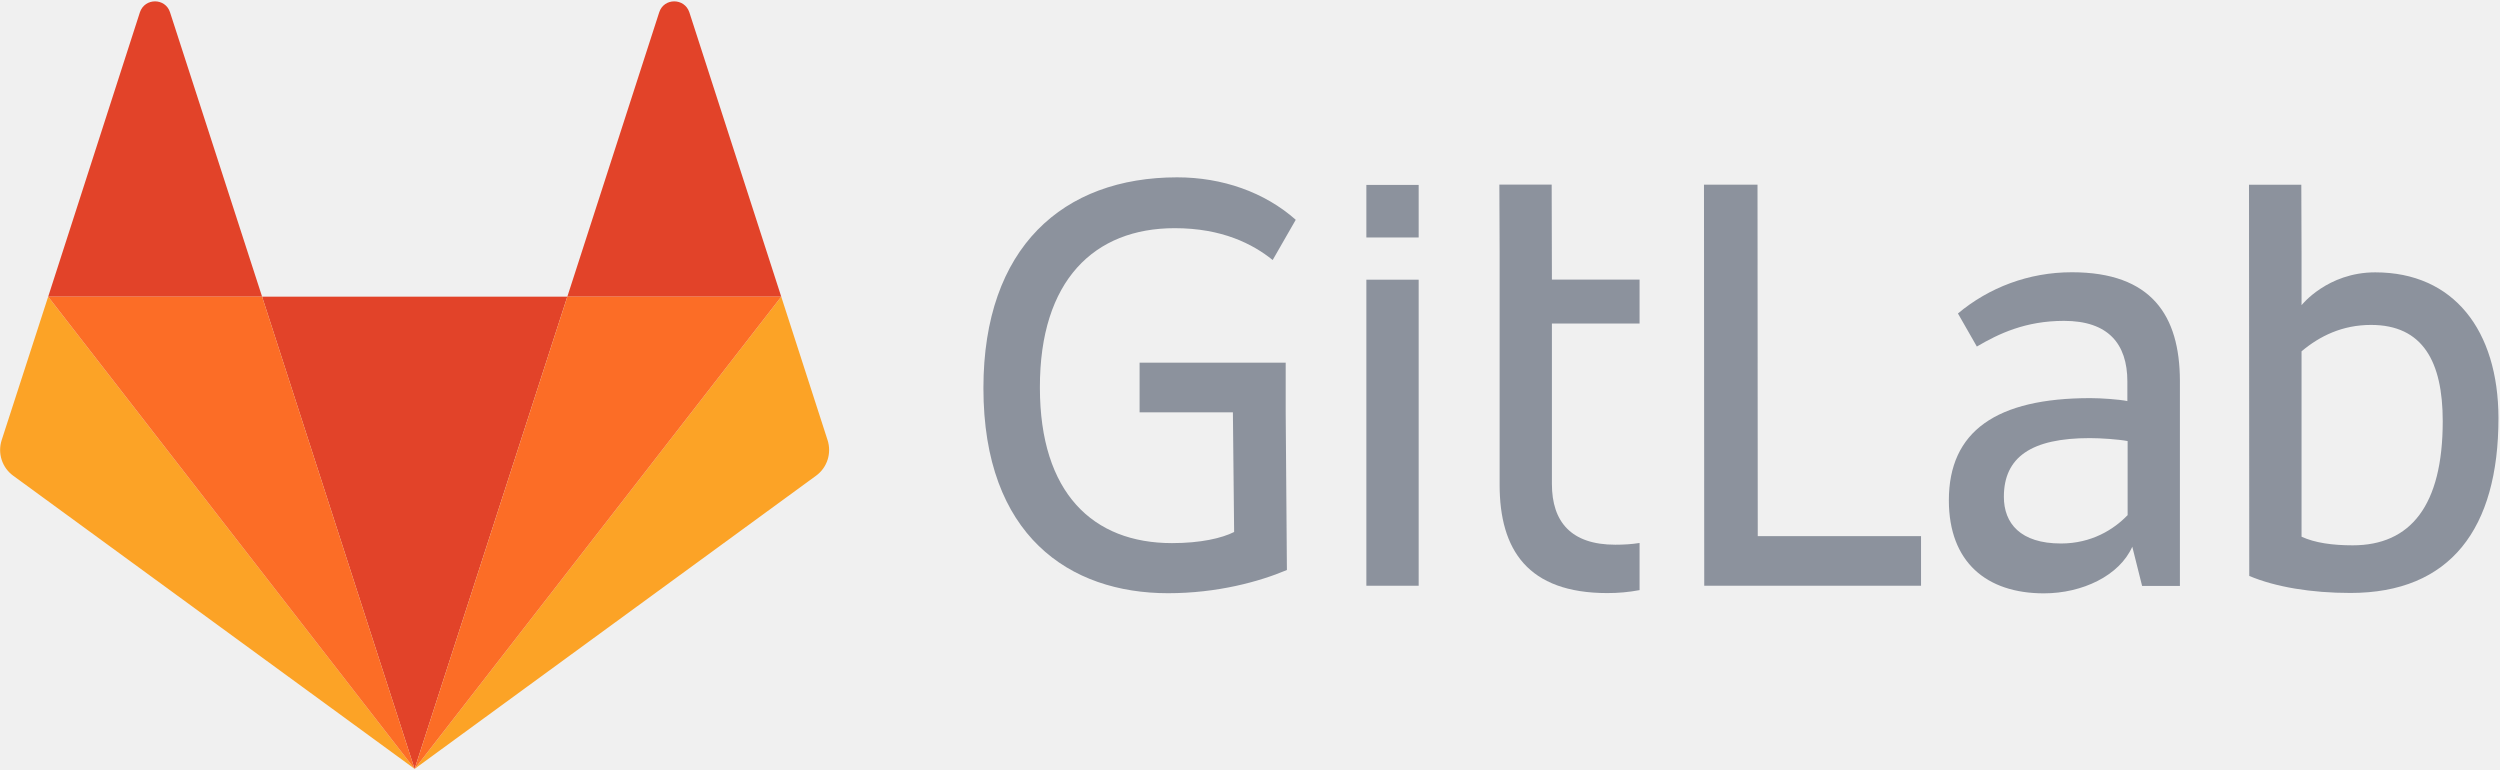
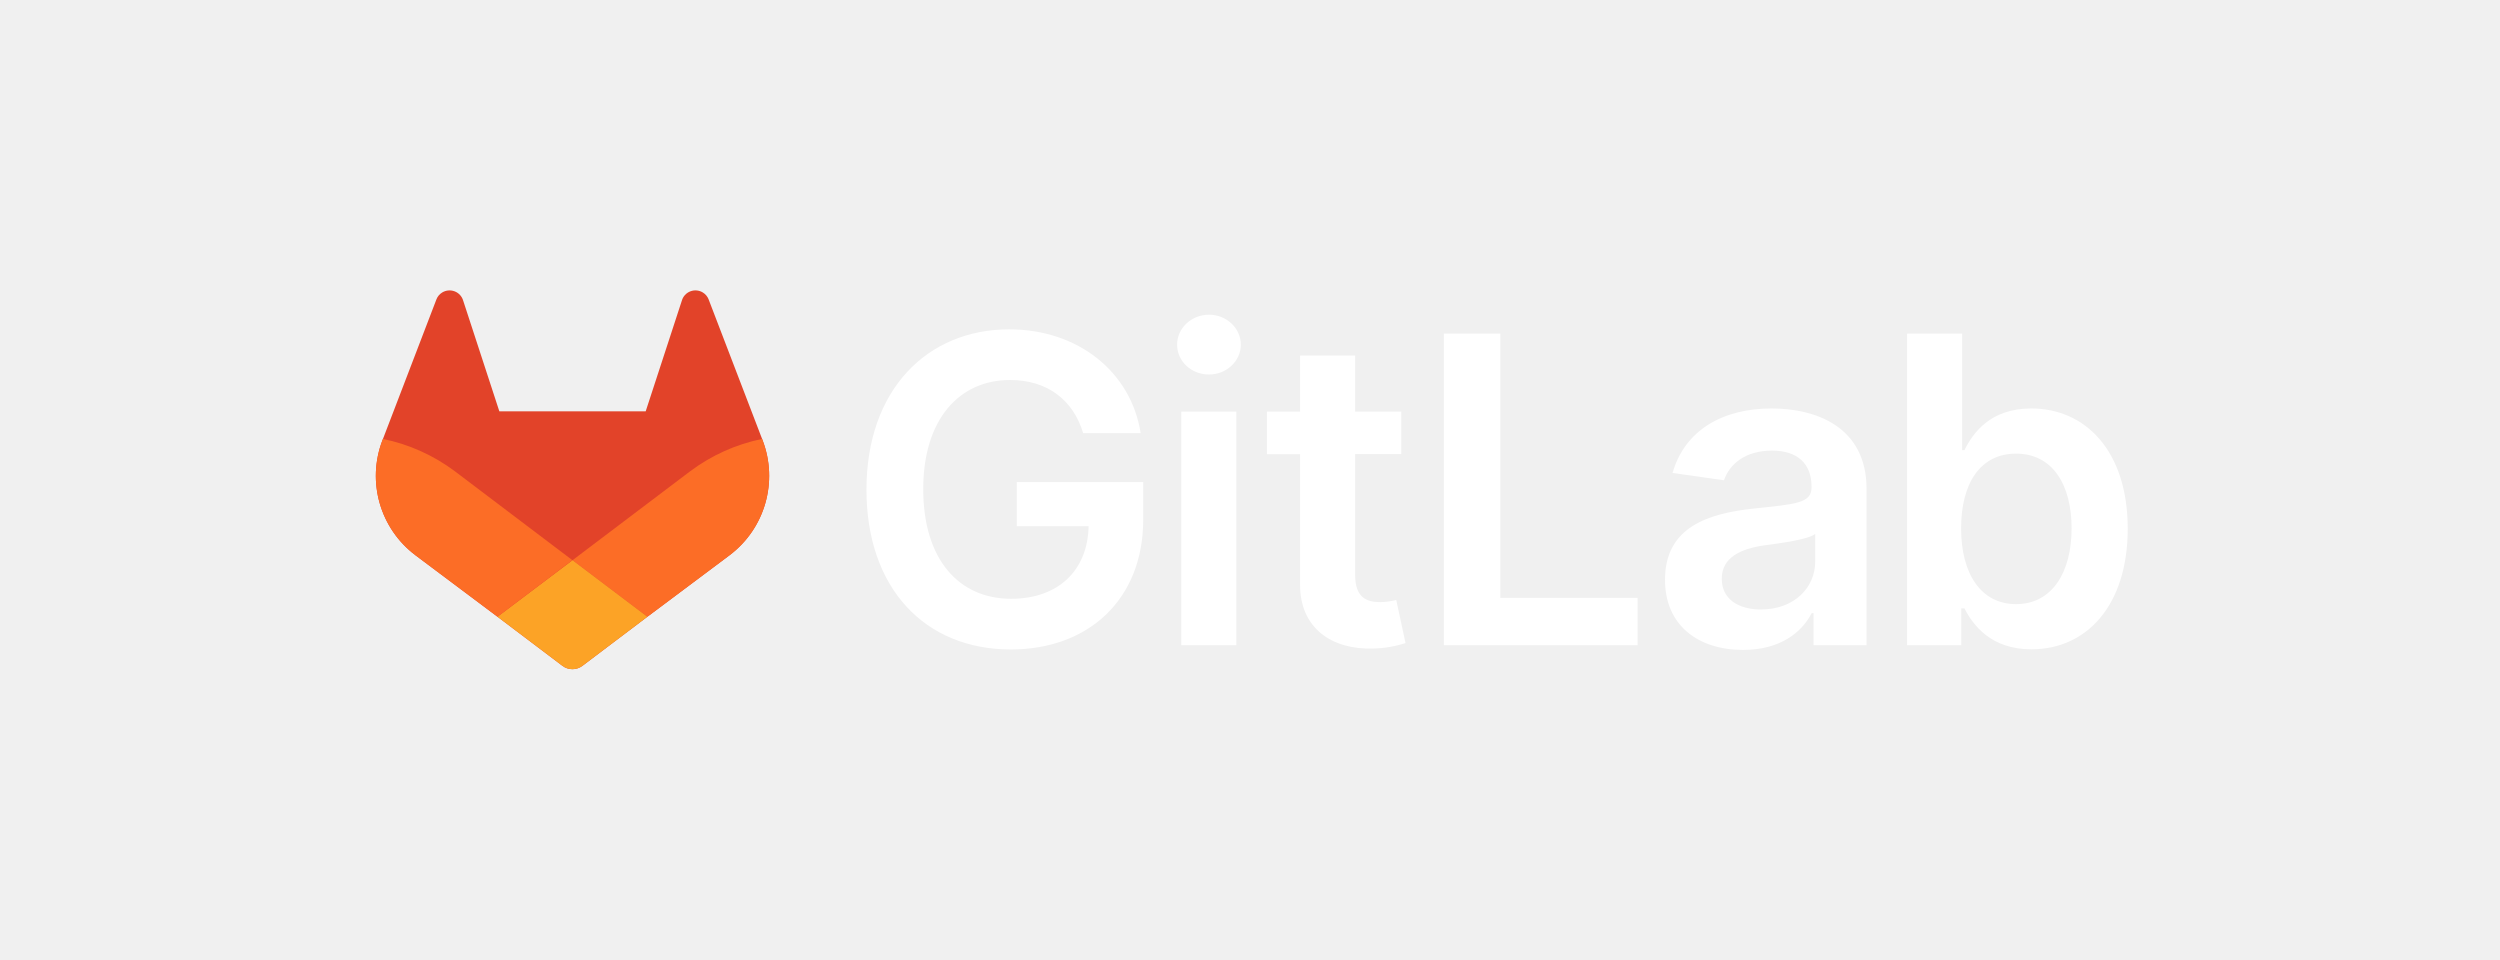
- <svg xmlns="http://www.w3.org/2000/svg" version="1.2" baseProfile="tiny-ps" viewBox="0 0 1583 487" width="1583" height="487">
+ <svg xmlns="http://www.w3.org/2000/svg" viewBox="0 0 990 380">
  <defs>
-     <clipPath clipPathUnits="userSpaceOnUse" id="cp1">
-       <path d="M-192.68 -192.8L1775.65 -192.8L1775.65 680.8L-192.68 680.8L-192.68 -192.8Z" />
-     </clipPath>
+     <style>.cls-1{fill:#e24329;}.cls-2{fill:#fc6d26;}.cls-3{fill:#fca326;}.cls-4{fill:#fff;}</style>
  </defs>
-   <style>
- 		tspan { white-space:pre }
- 		.shp0 { fill: #8c929d } 
- 		.shp1 { fill: #e24329 } 
- 		.shp2 { fill: #fca326 } 
- 		.shp3 { fill: #fc6d26 } 
- 	</style>
-   <g id="Clip-Path" clip-path="url(#cp1)">
-     <g id="Layer">
-       <path id="Layer" class="shp0" d="M1112.86 116.93L1078.96 116.93L1079.12 370.88L1216.4 370.88L1216.4 339.47L1113.01 339.47L1112.86 116.93Z" />
-       <path id="Layer" fill-rule="evenodd" class="shp0" d="M1380.32 240.99L1380.32 371.02L1356.38 371.02L1350.16 346.17C1342.08 364.45 1318.6 375.71 1294.19 375.71C1257.96 375.71 1234.02 356.01 1234.02 316.79C1234.02 273.03 1264.18 252.09 1323.57 252.09C1330.41 252.09 1341.61 252.87 1347.05 253.96L1347.05 241.62C1347.05 217.55 1334.77 203.17 1306.94 203.17C1282.53 203.17 1265.58 211.3 1251.74 219.43L1239.77 198.49C1259.36 182.08 1284.55 172.39 1311.91 172.39C1362.44 172.39 1380.17 199.89 1380.32 240.99ZM1347.21 326.32L1347.21 279.28C1341.45 278.19 1330.26 277.41 1323.26 277.41C1286.26 277.41 1268.85 289.44 1268.85 314.6C1268.85 331.32 1279.26 344.14 1305.07 344.14C1324.35 344.14 1338.5 335.23 1347.05 326.32L1347.21 326.32Z" />
-       <path id="Layer" fill-rule="evenodd" class="shp0" d="M1582.03 264.66C1582.03 334.83 1551.56 375.46 1488.28 375.46C1463.56 375.46 1440.86 371.71 1424.23 364.68L1424.07 116.98L1457.19 116.98L1457.34 160.42L1457.34 193.24C1457.34 193.24 1473.67 172.45 1503.99 172.45C1553.74 172.45 1581.88 209.18 1582.03 264.66ZM1546.74 266.69C1546.74 229.03 1534.15 205.74 1501.34 205.74C1483.16 205.74 1468.85 212.77 1457.34 222.46L1457.34 339.83C1465.74 343.73 1476.93 345.3 1489.69 345.3C1526.37 345.3 1546.74 320.14 1546.74 266.69Z" />
-       <path id="Layer" class="shp0" d="M743.82 144.48C773.83 144.48 793.26 154.49 805.86 164.64L820.47 139.17C800.73 121.67 773.98 112.29 745.38 112.29C673.23 112.29 622.7 156.52 622.7 245.75C622.7 339.21 677.28 375.62 739.62 375.62C770.87 375.62 797.46 368.28 814.87 360.93L814.1 261.07L814.1 249.35L814.1 229.66L721.59 229.66L721.59 261.07L780.67 261.07L781.45 336.86C773.67 340.77 760.3 343.9 742.11 343.9C692.05 343.9 658.46 312.17 658.46 245.44C658.31 177.46 692.98 144.48 743.82 144.48Z" />
-       <path id="Layer" class="shp0" d="M982.52 116.9L949.4 116.9L949.56 159.56L949.56 177.06L949.56 187.22L949.56 205.04L949.56 306.62L949.56 306.93C949.56 348.03 967.28 375.54 1017.81 375.54C1024.81 375.54 1031.65 374.91 1038.18 373.66L1038.18 343.81C1033.36 344.6 1028.23 344.91 1022.79 344.91C994.96 344.91 982.67 330.53 982.67 306.46L982.67 204.88L1038.18 204.88L1038.18 177.06L982.67 177.06L982.52 116.9Z" />
-       <path id="Layer" class="shp0" d="M865.18 370.89L898.3 370.89L898.3 177.1L865.18 177.1L865.18 370.89Z" />
-       <path id="Layer" class="shp0" d="M865.18 150.37L898.3 150.37L898.3 117.09L865.18 117.09L865.18 150.37Z" />
-       <path id="Layer" class="shp1" d="M262.52 486.85L359.22 187.85L165.95 187.85L262.52 486.85Z" />
-       <path id="Layer" class="shp2" d="M30.5 187.85L1.06 278.69C-1.61 286.94 1.27 296.04 8.3 301.18L262.52 486.84L30.5 187.85Z" />
-       <path id="Layer" class="shp1" d="M30.51 187.85L165.96 187.85L107.66 7.78C104.68 -1.44 91.68 -1.44 88.59 7.78L30.51 187.85Z" />
-       <path id="Layer" class="shp2" d="M494.68 187.85L524.02 278.69C526.69 286.94 523.81 296.04 516.78 301.18L262.53 486.85L494.68 187.85Z" />
-       <path id="Layer" class="shp1" d="M494.68 187.85L359.23 187.85L417.42 7.78C420.4 -1.44 433.4 -1.44 436.49 7.78L494.68 187.85Z" />
-       <path id="Layer" class="shp3" d="M262.53 486.85L359.23 187.85L494.68 187.85L262.53 486.85Z" />
-       <path id="Layer" class="shp3" d="M262.52 486.85L30.51 187.85L165.96 187.85L262.52 486.85Z" />
-     </g>
+   <g id="LOGO">
+     <path class="cls-1" d="M302,174.37l-.21-.56-21.2-55.3a5.5,5.5,0,0,0-2.18-2.63,5.6,5.6,0,0,0-8.41,3.2l-14.31,43.81H197.74l-14.31-43.81a5.61,5.61,0,0,0-8.41-3.2,5.5,5.5,0,0,0-2.18,2.63l-21.19,55.31-.22.55a39.36,39.36,0,0,0,13.06,45.49l.08.06.18.14L197,244.23l16,12.09,9.72,7.35a6.57,6.57,0,0,0,7.92,0l9.72-7.35,16-12.09,32.48-24.31.09-.07A39.36,39.36,0,0,0,302,174.37Z" />
+     <path class="cls-2" d="M302,174.37l-.21-.56a71.5,71.5,0,0,0-28.5,12.82l-46.55,35.2,29.64,22.4,32.48-24.31.09-.07A39.36,39.36,0,0,0,302,174.37Z" />
+     <path class="cls-3" d="M197,244.23l16,12.09,9.72,7.35a6.57,6.57,0,0,0,7.92,0l9.72-7.35,16-12.09-29.64-22.4Z" />
+     <path class="cls-2" d="M180.14,186.63a71.44,71.44,0,0,0-28.49-12.81l-.22.55a39.36,39.36,0,0,0,13.06,45.49l.08.06.18.14L197,244.23l29.66-22.4Z" />
+     <path class="cls-4" d="M428.92,171.51H451.7c-3.8-24.22-24.77-41.09-52.06-41.09-32.29,0-56.52,23.74-56.52,63.5,0,39.05,23.14,63.27,57.18,63.27,30.55,0,52.42-19.65,52.42-51.46V190.91H402.65v17.47h28.44c-.36,17.6-12.11,28.74-30.67,28.74-20.66,0-34.82-15.48-34.82-43.44,0-27.78,14.4-43.2,34.34-43.2C414.82,150.48,425,158.43,428.92,171.51Z" />
+     <path class="cls-4" d="M467.78,255.5h21.81V163H467.78Zm11-107.2c6.93,0,12.59-5.31,12.59-11.81s-5.66-11.87-12.59-11.87-12.65,5.3-12.65,11.87S471.75,148.3,478.74,148.3Z" />
+     <path class="cls-4" d="M554.9,163H536.64V140.78H514.83V163H501.7v16.87h13.13v51.46c-.12,17.41,12.54,26,28.92,25.49a44.29,44.29,0,0,0,12.84-2.17l-3.68-17.06a26.57,26.57,0,0,1-6.38.85c-5.49,0-9.89-1.93-9.89-10.73V179.82H554.9Z" />
+     <path class="cls-4" d="M571.78,255.5h76.7V236.76H594.14V132.1H571.78Z" />
+     <path class="cls-4" d="M690.26,257.37c14.52,0,23.19-6.81,27.17-14.58h.72V255.5h21V193.56c0-24.46-19.94-31.81-37.6-31.81-19.46,0-34.4,8.67-39.22,25.54l20.37,2.9c2.16-6.33,8.31-11.75,19-11.75,10.13,0,15.67,5.18,15.67,14.28v.36c0,6.26-6.57,6.57-22.9,8.31-17.95,1.93-35.12,7.29-35.12,28.14C659.29,247.73,672.6,257.37,690.26,257.37Zm7.17-16c-9.1,0-15.61-4.16-15.61-12.17,0-8.38,7.29-11.87,17-13.26,5.73-.78,17.18-2.23,20-4.51v10.9C718.88,232.6,710.56,241.34,697.43,241.34Z" />
+     <path class="cls-4" d="M755.21,255.5h21.45V240.92h1.26c3.44,6.75,10.61,16.21,26.52,16.21,21.81,0,38.14-17.3,38.14-47.78,0-30.85-16.81-47.6-38.2-47.6-16.33,0-23.14,9.82-26.46,16.51H777V132.1H755.21Zm21.39-46.27c0-18,7.71-29.59,21.75-29.59,14.52,0,22,12.35,22,29.59s-7.59,30-22,30C784.43,239.23,776.6,227.18,776.6,209.23Z" />
  </g>
</svg>
